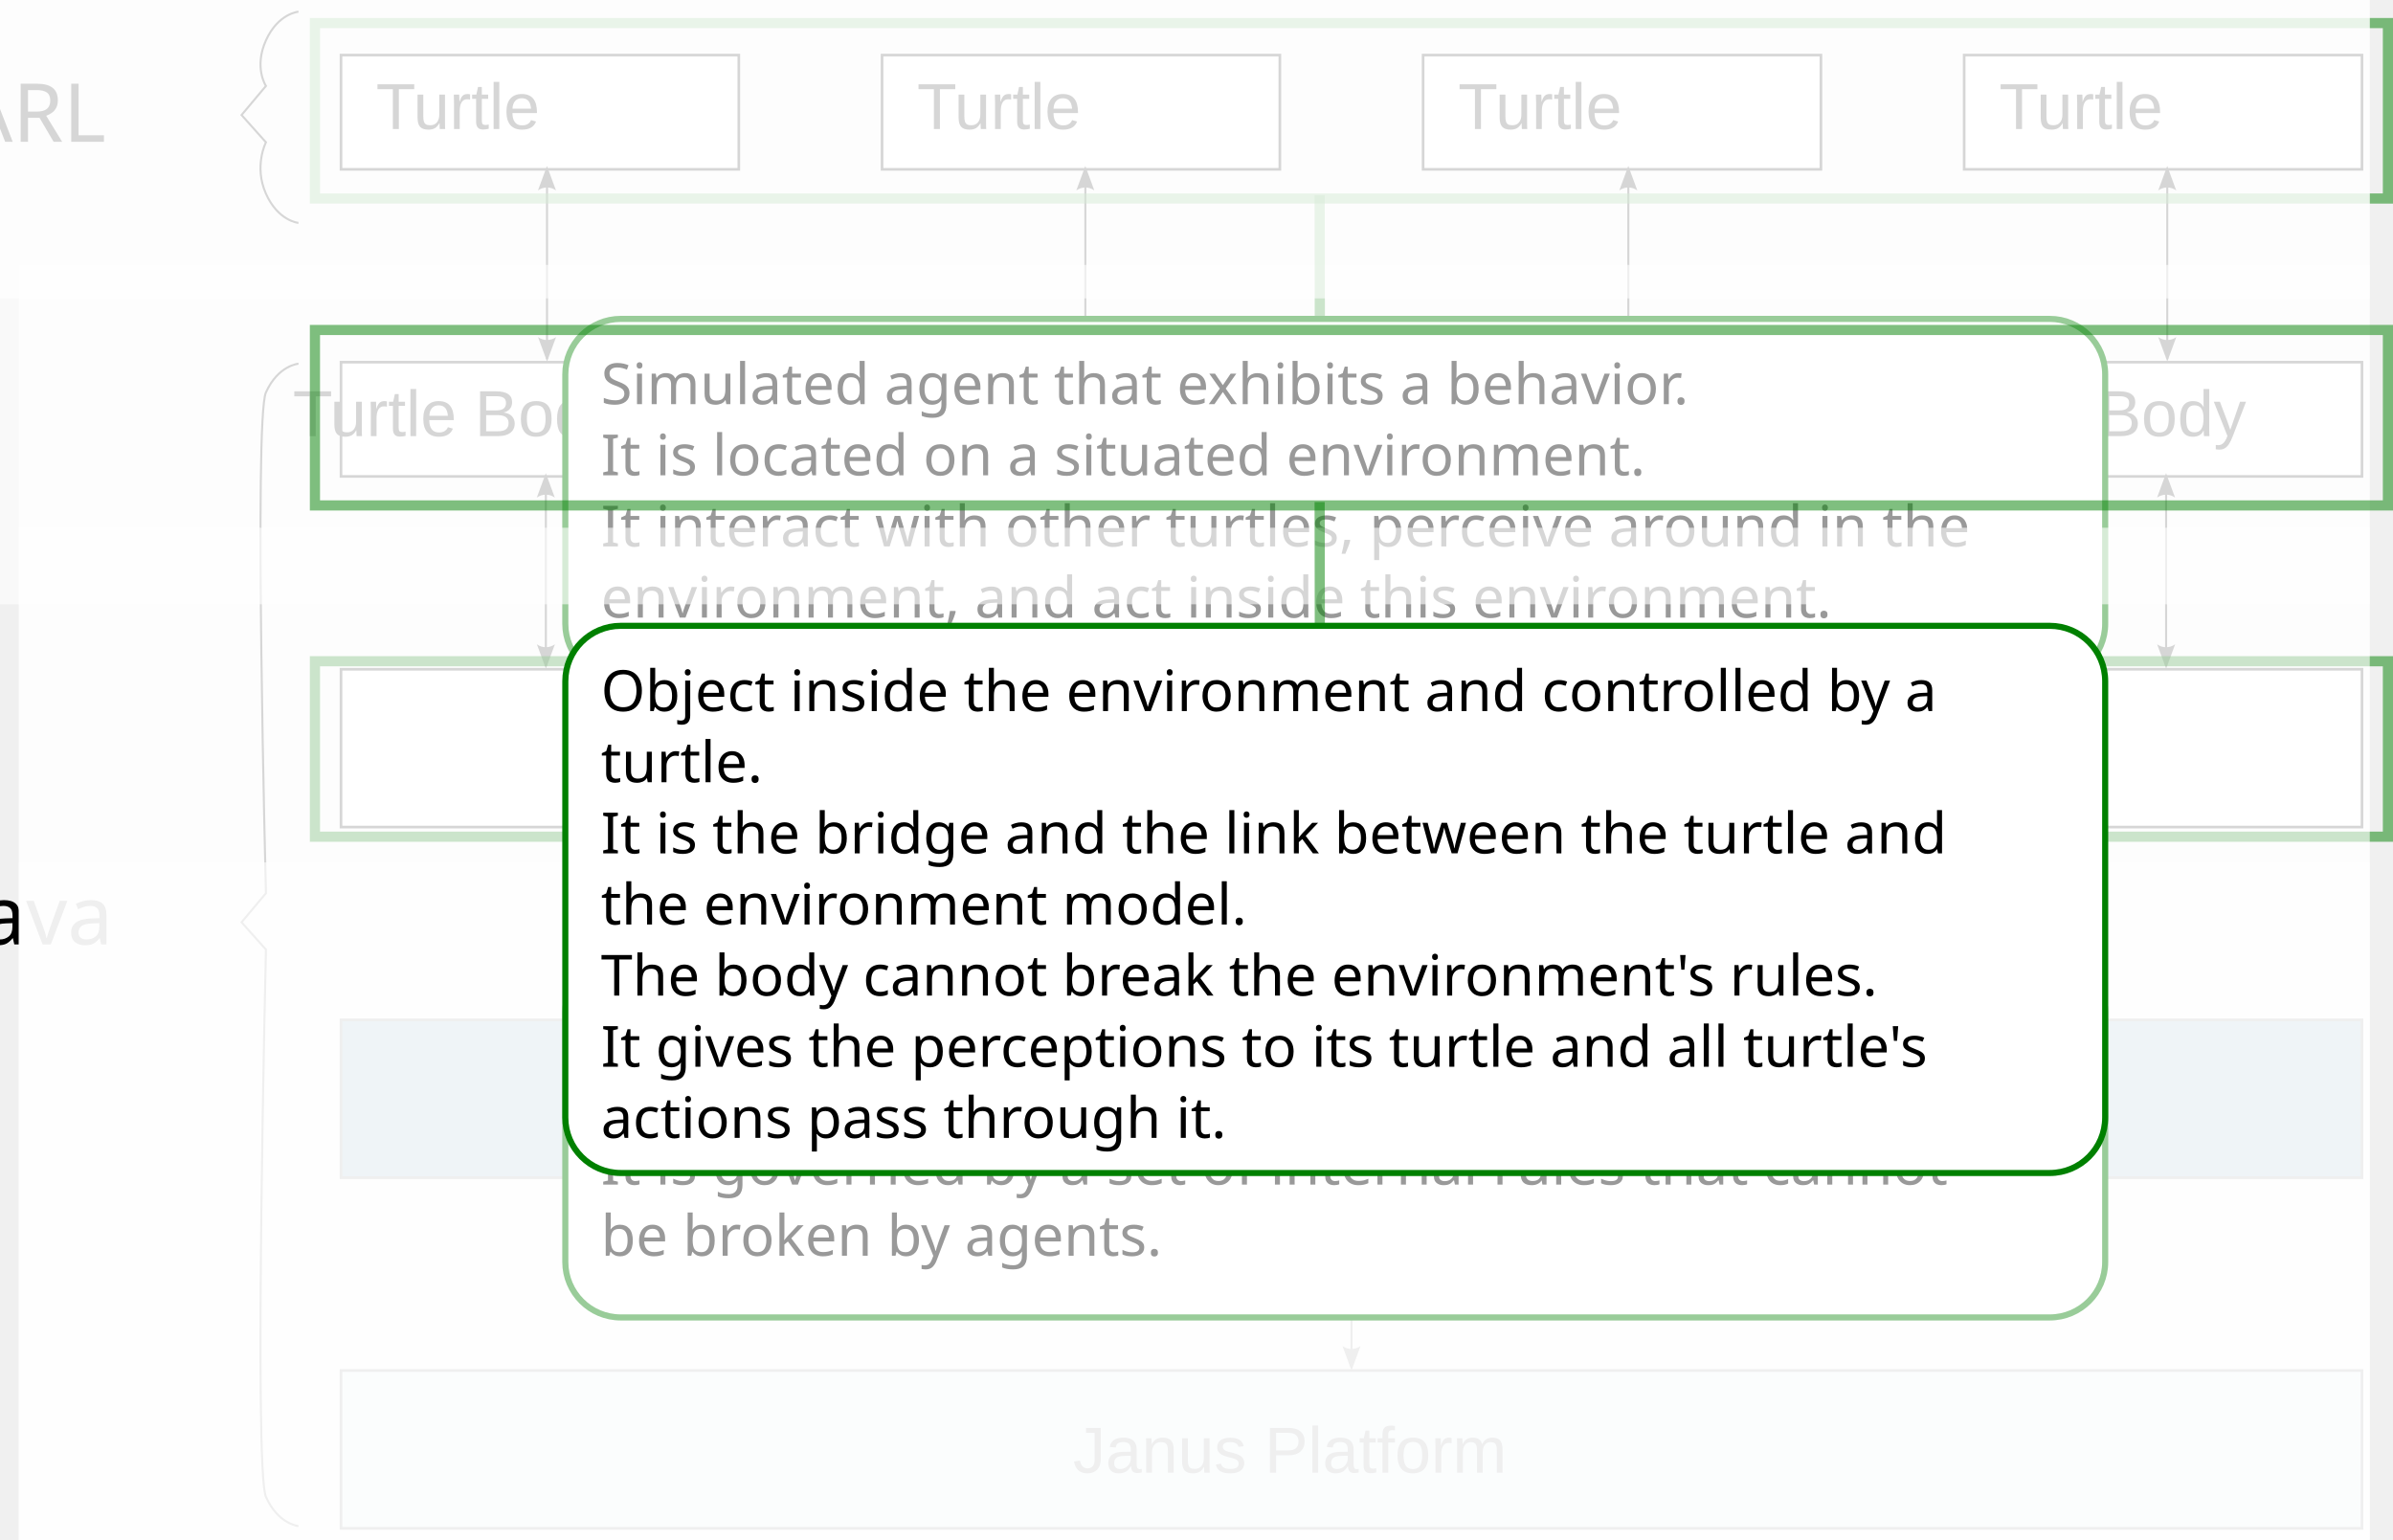
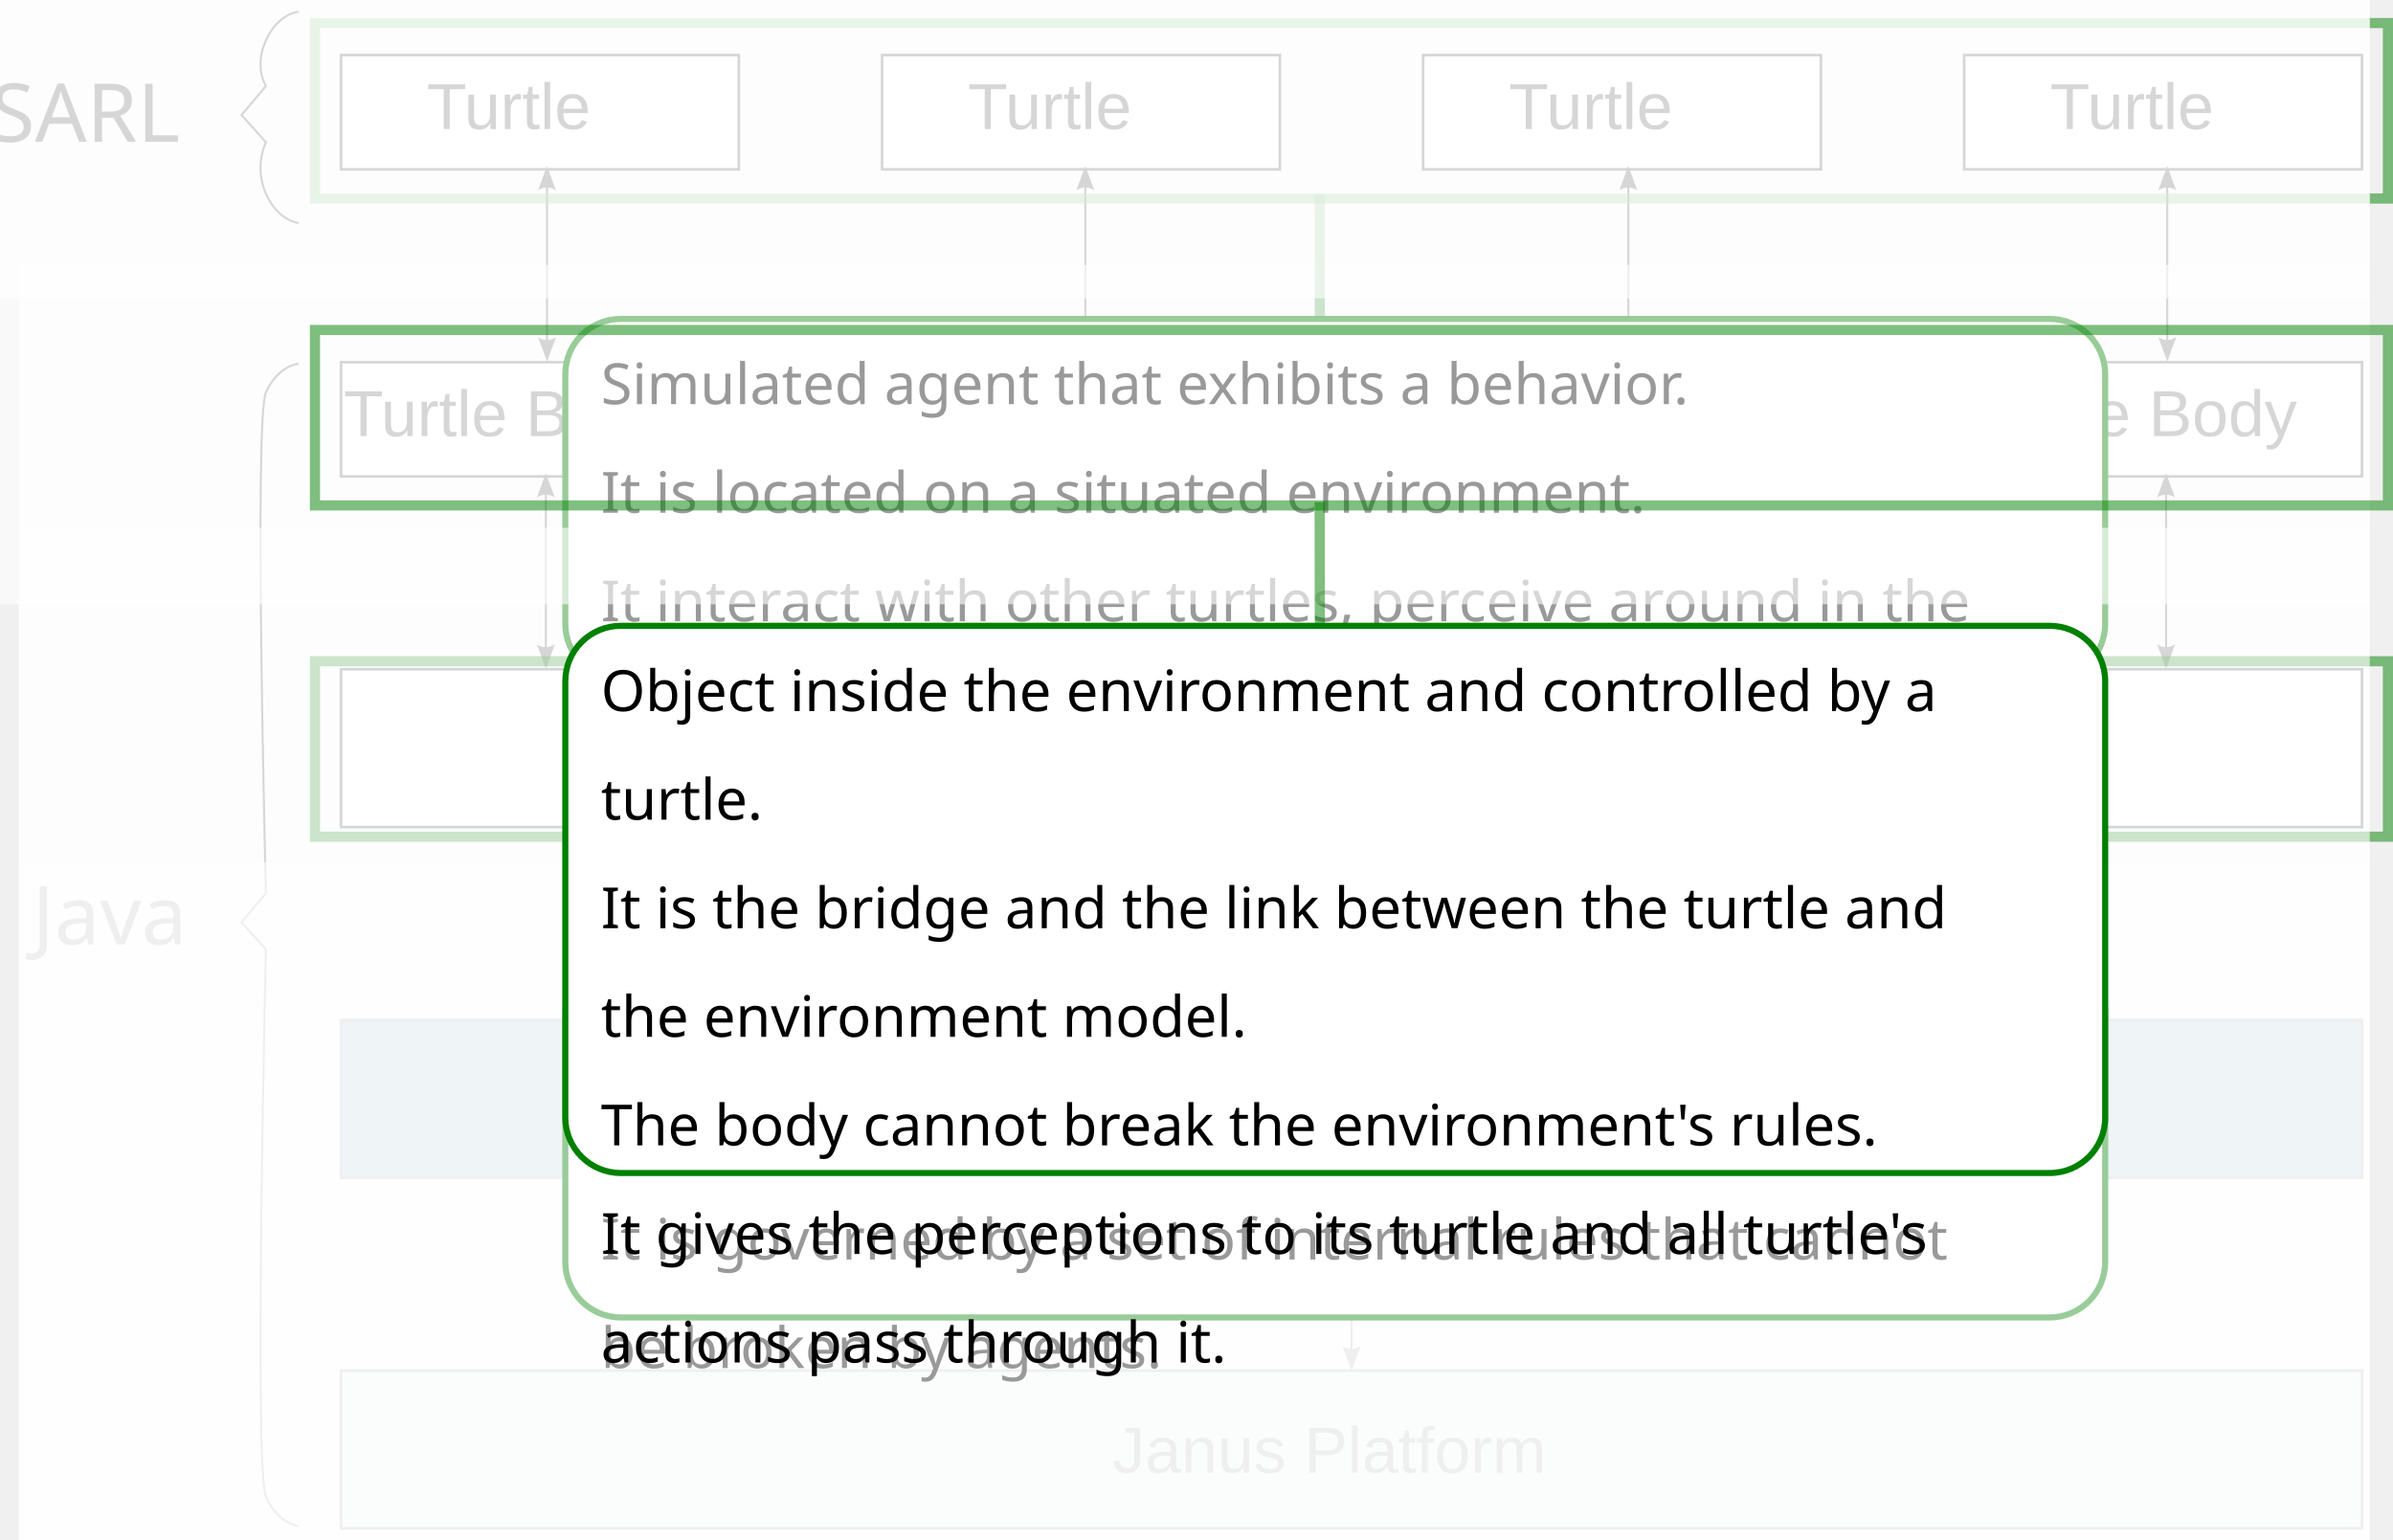
<svg xmlns="http://www.w3.org/2000/svg" width="1177.323" height="757.667" id="svg2" version="1.1">
  <defs id="defs4">
    <marker orient="auto" refY="0" refX="0" id="Arrow2Lend" style="overflow:visible">
      <path id="path4273" style="fill-rule:evenodd;stroke-width:0.625;stroke-linejoin:round" d="M 8.719,4.034 -2.207,0.016 8.719,-4.002 c -1.745,2.372 -1.735,5.617 -6e-7,8.035 z" transform="matrix(-1.1,0,0,-1.1,-1.1,0)" />
    </marker>
    <marker orient="auto" refY="0" refX="0" id="Arrow2Lstart" style="overflow:visible">
      <path id="path4270" style="fill-rule:evenodd;stroke-width:0.625;stroke-linejoin:round" d="M 8.719,4.034 -2.207,0.016 8.719,-4.002 c -1.745,2.372 -1.735,5.617 -6e-7,8.035 z" transform="matrix(1.1,0,0,1.1,1.1,0)" />
    </marker>
  </defs>
  <g id="layer1" transform="translate(81.80603,-169.5507)">
    <g id="g3018">
      <rect ry="0" rx="0" y="843.894" x="85.966" height="77.643" width="994.286" id="rect3169" style="fill:#b8d8e8;fill-opacity:1;stroke:#000000;stroke-width:1.3;stroke-opacity:1" />
-       <text id="text3939" y="894.153" x="583.929" style="font-size:32px;font-style:normal;font-variant:normal;font-weight:normal;font-stretch:normal;text-align:center;line-height:125%;letter-spacing:0px;word-spacing:0px;text-anchor:middle;fill:#000000;fill-opacity:1;stroke:none;font-family:Arial;-inkscape-font-specification:Arial" xml:space="preserve">
-         <tspan y="894.153" x="583.929" id="tspan3941">Janus Platform</tspan>
+       <text id="text3939" y="894.153" x="583.929" style="font-style:normal;font-variant:normal;font-weight:normal;font-stretch:normal;line-height:0%;font-family:Arial;-inkscape-font-specification:Arial;text-align:center;letter-spacing:0px;word-spacing:0px;text-anchor:middle;fill:#000000;fill-opacity:1;stroke:none" xml:space="preserve">
+         <tspan y="894.153" x="583.929" id="tspan3941" style="font-size:32px;line-height:1.25">Janus Platform</tspan>
      </text>
    </g>
    <g transform="translate(-1.5380851e-7,-172.525)" id="g3018-9">
      <rect ry="0" rx="0" y="843.894" x="85.966" height="77.643" width="994.286" id="rect3169-3" style="fill:#00527c;fill-opacity:1;stroke:#000000;stroke-width:1.3;stroke-opacity:1" />
-       <text id="text3939-5" y="894.153" x="583.937" style="font-size:32px;font-style:normal;font-variant:normal;font-weight:normal;font-stretch:normal;text-align:center;line-height:125%;letter-spacing:0px;word-spacing:0px;text-anchor:middle;fill:#ffffff;fill-opacity:1;stroke:none;font-family:Arial;-inkscape-font-specification:Arial" xml:space="preserve">
-         <tspan y="894.153" x="583.937" id="tspan3941-5">Jaak Kernel</tspan>
+       <text id="text3939-5" y="894.153" x="583.937" style="font-style:normal;font-variant:normal;font-weight:normal;font-stretch:normal;line-height:0%;font-family:Arial;-inkscape-font-specification:Arial;text-align:center;letter-spacing:0px;word-spacing:0px;text-anchor:middle;fill:#ffffff;fill-opacity:1;stroke:none" xml:space="preserve">
+         <tspan y="894.153" x="583.937" id="tspan3941-5" style="font-size:32px;line-height:1.25">Jaak Kernel</tspan>
      </text>
-       <flowRoot xml:space="preserve" id="flowRoot3875" style="font-size:40px;font-style:normal;font-weight:normal;line-height:125%;letter-spacing:0px;word-spacing:0px;fill:#000000;fill-opacity:1;stroke:none;font-family:Sans" transform="translate(28.82313,531.0535)">
-         <flowRegion id="flowRegion3877">
+       <flowRoot xml:space="preserve" id="flowRoot3875" style="font-style:normal;font-weight:normal;line-height:0.01%;font-family:sans-serif;letter-spacing:0px;word-spacing:0px;fill:#000000;fill-opacity:1;stroke:none" transform="translate(28.82313,531.0535)">
+         <flowRegion id="flowRegion3877" style="font-family:sans-serif">
          <rect id="rect3879" width="1218.571" height="172.857" x="-45.714" y="260.234" />
        </flowRegion>
-         <flowPara id="flowPara3881" />
+         <flowPara id="flowPara3881" style="font-size:40px;line-height:1.25;font-family:sans-serif"> </flowPara>
      </flowRoot>
    </g>
    <g transform="translate(-1.5380851e-7,-345.0501)" id="g3018-4">
      <rect ry="0" rx="0" y="843.894" x="85.966" height="77.643" width="994.286" id="rect3169-2" style="fill:#ffffff;fill-opacity:1;stroke:#000000;stroke-width:1.3;stroke-opacity:1" />
-       <text id="text3939-7" y="894.153" x="582.874" style="font-size:32px;font-style:normal;font-variant:normal;font-weight:normal;font-stretch:normal;text-align:center;line-height:125%;letter-spacing:0px;word-spacing:0px;text-anchor:middle;fill:#000000;fill-opacity:1;stroke:none;font-family:Arial;-inkscape-font-specification:Arial" xml:space="preserve">
-         <tspan y="894.153" x="582.874" id="tspan3941-4">Environment Model</tspan>
+       <text id="text3939-7" y="894.153" x="582.874" style="font-style:normal;font-variant:normal;font-weight:normal;font-stretch:normal;line-height:0%;font-family:Arial;-inkscape-font-specification:Arial;text-align:center;letter-spacing:0px;word-spacing:0px;text-anchor:middle;fill:#000000;fill-opacity:1;stroke:none" xml:space="preserve">
+         <tspan y="894.153" x="582.874" id="tspan3941-4" style="font-size:32px;line-height:1.25">Environment Model</tspan>
      </text>
    </g>
    <g id="g4048" transform="translate(0,-28.11785)">
      <g id="g3018-4-8" transform="translate(-397.1429,-479.4573)">
        <rect style="fill:#ffffff;fill-opacity:1;stroke:#000000;stroke-width:1.3;stroke-opacity:1" id="rect3169-2-9" width="195.714" height="56.214" x="483.109" y="855.323" rx="0" ry="0" />
-         <text xml:space="preserve" style="font-size:32px;font-style:normal;font-variant:normal;font-weight:normal;font-stretch:normal;text-align:center;line-height:125%;letter-spacing:0px;word-spacing:0px;text-anchor:middle;fill:#000000;fill-opacity:1;stroke:none;font-family:Arial;-inkscape-font-specification:Arial" x="580.638" y="891.703" id="text3939-7-3">
-           <tspan id="tspan3941-4-4" x="580.638" y="891.703">Turtle Body</tspan>
+         <text xml:space="preserve" style="font-style:normal;font-variant:normal;font-weight:normal;font-stretch:normal;line-height:0%;font-family:Arial;-inkscape-font-specification:Arial;text-align:center;letter-spacing:0px;word-spacing:0px;text-anchor:middle;fill:#000000;fill-opacity:1;stroke:none" x="580.638" y="891.703" id="text3939-7-3">
+           <tspan id="tspan3941-4-4" x="580.638" y="891.703" style="font-size:32px;line-height:1.25">Turtle Body</tspan>
        </text>
      </g>
      <g id="g3018-4-8-7" transform="translate(-130.9524,-479.4573)">
        <rect style="fill:#ffffff;fill-opacity:1;stroke:#000000;stroke-width:1.3;stroke-opacity:1" id="rect3169-2-9-2" width="195.714" height="56.214" x="483.109" y="855.323" rx="0" ry="0" />
-         <text xml:space="preserve" style="font-size:32px;font-style:normal;font-variant:normal;font-weight:normal;font-stretch:normal;text-align:center;line-height:125%;letter-spacing:0px;word-spacing:0px;text-anchor:middle;fill:#000000;fill-opacity:1;stroke:none;font-family:Arial;-inkscape-font-specification:Arial" x="580.638" y="891.703" id="text3939-7-3-3">
-           <tspan id="tspan3941-4-4-4" x="580.638" y="891.703">Turtle Body</tspan>
+         <text xml:space="preserve" style="font-style:normal;font-variant:normal;font-weight:normal;font-stretch:normal;line-height:0%;font-family:Arial;-inkscape-font-specification:Arial;text-align:center;letter-spacing:0px;word-spacing:0px;text-anchor:middle;fill:#000000;fill-opacity:1;stroke:none" x="580.638" y="891.703" id="text3939-7-3-3">
+           <tspan id="tspan3941-4-4-4" x="580.638" y="891.703" style="font-size:32px;line-height:1.25">Turtle Body</tspan>
        </text>
      </g>
      <g id="g3018-4-8-6" transform="translate(135.2381,-479.4573)">
        <rect style="fill:#ffffff;fill-opacity:1;stroke:#000000;stroke-width:1.3;stroke-opacity:1" id="rect3169-2-9-4" width="195.714" height="56.214" x="483.109" y="855.323" rx="0" ry="0" />
-         <text xml:space="preserve" style="font-size:32px;font-style:normal;font-variant:normal;font-weight:normal;font-stretch:normal;text-align:center;line-height:125%;letter-spacing:0px;word-spacing:0px;text-anchor:middle;fill:#000000;fill-opacity:1;stroke:none;font-family:Arial;-inkscape-font-specification:Arial" x="580.638" y="891.703" id="text3939-7-3-6">
-           <tspan id="tspan3941-4-4-44" x="580.638" y="891.703">Turtle Body</tspan>
+         <text xml:space="preserve" style="font-style:normal;font-variant:normal;font-weight:normal;font-stretch:normal;line-height:0%;font-family:Arial;-inkscape-font-specification:Arial;text-align:center;letter-spacing:0px;word-spacing:0px;text-anchor:middle;fill:#000000;fill-opacity:1;stroke:none" x="580.638" y="891.703" id="text3939-7-3-6">
+           <tspan id="tspan3941-4-4-44" x="580.638" y="891.703" style="font-size:32px;line-height:1.25">Turtle Body</tspan>
        </text>
      </g>
      <g id="g3018-4-8-65" transform="translate(401.4286,-479.4573)">
        <rect style="fill:#ffffff;fill-opacity:1;stroke:#000000;stroke-width:1.3;stroke-opacity:1" id="rect3169-2-9-0" width="195.714" height="56.214" x="483.109" y="855.323" rx="0" ry="0" />
-         <text xml:space="preserve" style="font-size:32px;font-style:normal;font-variant:normal;font-weight:normal;font-stretch:normal;text-align:center;line-height:125%;letter-spacing:0px;word-spacing:0px;text-anchor:middle;fill:#000000;fill-opacity:1;stroke:none;font-family:Arial;-inkscape-font-specification:Arial" x="580.638" y="891.703" id="text3939-7-3-7">
-           <tspan id="tspan3941-4-4-5" x="580.638" y="891.703">Turtle Body</tspan>
+         <text xml:space="preserve" style="font-style:normal;font-variant:normal;font-weight:normal;font-stretch:normal;line-height:0%;font-family:Arial;-inkscape-font-specification:Arial;text-align:center;letter-spacing:0px;word-spacing:0px;text-anchor:middle;fill:#000000;fill-opacity:1;stroke:none" x="580.638" y="891.703" id="text3939-7-3-7">
+           <tspan id="tspan3941-4-4-5" x="580.638" y="891.703" style="font-size:32px;line-height:1.25">Turtle Body</tspan>
        </text>
      </g>
    </g>
    <g id="g4030" transform="translate(0,64)">
      <g id="g3018-4-8-5" transform="translate(-397.1429,-722.6716)">
        <rect style="fill:#ffffff;fill-opacity:1;stroke:#000000;stroke-width:1.3;stroke-opacity:1" id="rect3169-2-9-3" width="195.714" height="56.214" x="483.109" y="855.323" rx="0" ry="0" />
-         <text xml:space="preserve" style="font-size:32px;font-style:normal;font-variant:normal;font-weight:normal;font-stretch:normal;text-align:center;line-height:125%;letter-spacing:0px;word-spacing:0px;text-anchor:middle;fill:#000000;fill-opacity:1;stroke:none;font-family:Arial;-inkscape-font-specification:Arial" x="580.638" y="891.703" id="text3939-7-3-1">
-           <tspan id="tspan4026" x="580.638" y="891.703">Turtle</tspan>
+         <text xml:space="preserve" style="font-style:normal;font-variant:normal;font-weight:normal;font-stretch:normal;line-height:0%;font-family:Arial;-inkscape-font-specification:Arial;text-align:center;letter-spacing:0px;word-spacing:0px;text-anchor:middle;fill:#000000;fill-opacity:1;stroke:none" x="580.638" y="891.703" id="text3939-7-3-1">
+           <tspan id="tspan4026" x="580.638" y="891.703" style="font-size:32px;line-height:1.25">Turtle</tspan>
        </text>
      </g>
      <g id="g3018-4-8-7-2" transform="translate(-130.9524,-722.6716)">
        <rect style="fill:#ffffff;fill-opacity:1;stroke:#000000;stroke-width:1.3;stroke-opacity:1" id="rect3169-2-9-2-0" width="195.714" height="56.214" x="483.109" y="855.323" rx="0" ry="0" />
-         <text xml:space="preserve" style="font-size:32px;font-style:normal;font-variant:normal;font-weight:normal;font-stretch:normal;text-align:center;line-height:125%;letter-spacing:0px;word-spacing:0px;text-anchor:middle;fill:#000000;fill-opacity:1;stroke:none;font-family:Arial;-inkscape-font-specification:Arial" x="580.638" y="891.703" id="text3939-7-3-3-4">
-           <tspan id="tspan3941-4-4-4-9" x="580.638" y="891.703">Turtle</tspan>
+         <text xml:space="preserve" style="font-style:normal;font-variant:normal;font-weight:normal;font-stretch:normal;line-height:0%;font-family:Arial;-inkscape-font-specification:Arial;text-align:center;letter-spacing:0px;word-spacing:0px;text-anchor:middle;fill:#000000;fill-opacity:1;stroke:none" x="580.638" y="891.703" id="text3939-7-3-3-4">
+           <tspan id="tspan3941-4-4-4-9" x="580.638" y="891.703" style="font-size:32px;line-height:1.25">Turtle</tspan>
        </text>
      </g>
      <g id="g3018-4-8-6-5" transform="translate(135.2381,-722.6716)">
        <rect style="fill:#ffffff;fill-opacity:1;stroke:#000000;stroke-width:1.3;stroke-opacity:1" id="rect3169-2-9-4-8" width="195.714" height="56.214" x="483.109" y="855.323" rx="0" ry="0" />
-         <text xml:space="preserve" style="font-size:32px;font-style:normal;font-variant:normal;font-weight:normal;font-stretch:normal;text-align:center;line-height:125%;letter-spacing:0px;word-spacing:0px;text-anchor:middle;fill:#000000;fill-opacity:1;stroke:none;font-family:Arial;-inkscape-font-specification:Arial" x="580.638" y="891.703" id="text3939-7-3-6-1">
-           <tspan id="tspan3941-4-4-44-5" x="580.638" y="891.703">Turtle</tspan>
+         <text xml:space="preserve" style="font-style:normal;font-variant:normal;font-weight:normal;font-stretch:normal;line-height:0%;font-family:Arial;-inkscape-font-specification:Arial;text-align:center;letter-spacing:0px;word-spacing:0px;text-anchor:middle;fill:#000000;fill-opacity:1;stroke:none" x="580.638" y="891.703" id="text3939-7-3-6-1">
+           <tspan id="tspan3941-4-4-44-5" x="580.638" y="891.703" style="font-size:32px;line-height:1.25">Turtle</tspan>
        </text>
      </g>
      <g id="g3018-4-8-65-4" transform="translate(401.4286,-722.6716)">
        <rect style="fill:#ffffff;fill-opacity:1;stroke:#000000;stroke-width:1.3;stroke-opacity:1" id="rect3169-2-9-0-9" width="195.714" height="56.214" x="483.109" y="855.323" rx="0" ry="0" />
-         <text xml:space="preserve" style="font-size:32px;font-style:normal;font-variant:normal;font-weight:normal;font-stretch:normal;text-align:center;line-height:125%;letter-spacing:0px;word-spacing:0px;text-anchor:middle;fill:#000000;fill-opacity:1;stroke:none;font-family:Arial;-inkscape-font-specification:Arial" x="580.638" y="891.703" id="text3939-7-3-7-4">
-           <tspan id="tspan3941-4-4-5-0" x="580.638" y="891.703">Turtle</tspan>
+         <text xml:space="preserve" style="font-style:normal;font-variant:normal;font-weight:normal;font-stretch:normal;line-height:0%;font-family:Arial;-inkscape-font-specification:Arial;text-align:center;letter-spacing:0px;word-spacing:0px;text-anchor:middle;fill:#000000;fill-opacity:1;stroke:none" x="580.638" y="891.703" id="text3939-7-3-7-4">
+           <tspan id="tspan3941-4-4-5-0" x="580.638" y="891.703" style="font-size:32px;line-height:1.25">Turtle</tspan>
        </text>
      </g>
    </g>
    <path style="fill:none;stroke:#000000;stroke-width:1px;stroke-linecap:butt;stroke-linejoin:miter;stroke-opacity:1;marker-start:url(#Arrow2Lstart);marker-end:url(#Arrow2Lend)" d="m 583.109,575.616 0,93.571" id="path4066" />
    <path style="fill:none;stroke:#000000;stroke-width:1px;stroke-linecap:butt;stroke-linejoin:miter;stroke-opacity:1;marker-start:url(#Arrow2Lstart);marker-end:url(#Arrow2Lend)" d="m 583.109,748.973 0,93.571" id="path4066-7" />
    <path style="fill:none;stroke:#000000;stroke-width:1px;stroke-linecap:butt;stroke-linejoin:miter;stroke-opacity:1;marker-start:url(#Arrow2Lstart);marker-end:url(#Arrow2Lend)" d="m 186.745,403.687 0,93.571" id="path4066-3" />
    <path style="fill:none;stroke:#000000;stroke-width:1px;stroke-linecap:butt;stroke-linejoin:miter;stroke-opacity:1;marker-start:url(#Arrow2Lstart);marker-end:url(#Arrow2Lend)" d="m 451.602,403.687 0,93.571" id="path4066-0" />
    <path style="fill:none;stroke:#000000;stroke-width:1px;stroke-linecap:butt;stroke-linejoin:miter;stroke-opacity:1;marker-start:url(#Arrow2Lstart);marker-end:url(#Arrow2Lend)" d="m 718.745,403.687 0,93.571" id="path4066-35" />
    <path style="fill:none;stroke:#000000;stroke-width:1px;stroke-linecap:butt;stroke-linejoin:miter;stroke-opacity:1;marker-start:url(#Arrow2Lstart);marker-end:url(#Arrow2Lend)" d="m 983.888,403.687 0,93.571" id="path4066-08" />
    <path style="fill:none;stroke:#000000;stroke-width:1px;stroke-linecap:butt;stroke-linejoin:miter;stroke-opacity:1;marker-start:url(#Arrow2Lstart);marker-end:url(#Arrow2Lend)" d="m 187.316,252.544 0,93.571" id="path4066-3-4" />
    <path style="fill:none;stroke:#000000;stroke-width:1px;stroke-linecap:butt;stroke-linejoin:miter;stroke-opacity:1;marker-start:url(#Arrow2Lstart);marker-end:url(#Arrow2Lend)" d="m 452.173,252.544 0,93.571" id="path4066-0-6" />
    <path style="fill:none;stroke:#000000;stroke-width:1px;stroke-linecap:butt;stroke-linejoin:miter;stroke-opacity:1;marker-start:url(#Arrow2Lstart);marker-end:url(#Arrow2Lend)" d="m 719.316,252.544 0,93.571" id="path4066-35-6" />
    <path style="fill:none;stroke:#000000;stroke-width:1px;stroke-linecap:butt;stroke-linejoin:miter;stroke-opacity:1;marker-start:url(#Arrow2Lstart);marker-end:url(#Arrow2Lend)" d="m 984.459,252.544 0,93.571" id="path4066-08-4" />
    <path style="fill:none;stroke:#000000;stroke-width:1px;stroke-linecap:butt;stroke-linejoin:miter;stroke-opacity:1" d="m 65.032,348.502 c 0,0 -9.982,0.781 -16,14.113 -6.018,13.332 0,246.429 0,246.429 l -12,14.286 12,13.429 c 0,0 -6.028,255.771 0,269.286 6.028,13.515 16,14.367 16,14.367" id="path5057" />
    <path style="fill:none;stroke:#000000;stroke-width:1px;stroke-linecap:butt;stroke-linejoin:miter;stroke-opacity:1" d="m 65.032,175.309 c 0,0 -9.982,0.781 -16,14.113 -6.018,13.332 0,22.429 0,22.429 l -12,14.286 12,13.429 c 0,0 -6.028,11.771 0,25.286 6.028,13.515 16,14.367 16,14.367" id="path5057-3" />
-     <text xml:space="preserve" style="font-size:40px;font-style:normal;font-weight:normal;text-align:end;line-height:125%;letter-spacing:0px;word-spacing:0px;text-anchor:end;fill:#000000;fill-opacity:1;stroke:none;font-family:Sans" x="22.332" y="239.304" id="text5077">
-       <tspan id="tspan5079" x="22.332" y="239.304">SARL</tspan>
+     <text xml:space="preserve" style="font-style:normal;font-weight:normal;line-height:0%;font-family:sans-serif;text-align:end;letter-spacing:0px;word-spacing:0px;text-anchor:end;fill:#000000;fill-opacity:1;stroke:none" x="22.332" y="239.304" id="text5077">
+       <tspan id="tspan5079" x="22.332" y="239.304" style="font-size:40px;line-height:1.25;font-family:sans-serif">SARL</tspan>
    </text>
-     <text xml:space="preserve" style="font-size:40px;font-style:normal;font-weight:normal;text-align:end;line-height:125%;letter-spacing:0px;word-spacing:0px;text-anchor:end;fill:#000000;fill-opacity:1;stroke:none;font-family:Sans" x="25.789" y="634.233" id="text5081">
-       <tspan id="tspan5083" x="25.789" y="634.233">Java</tspan>
+     <text xml:space="preserve" style="font-style:normal;font-weight:normal;line-height:0%;font-family:sans-serif;text-align:end;letter-spacing:0px;word-spacing:0px;text-anchor:end;fill:#000000;fill-opacity:1;stroke:none" x="25.789" y="634.233" id="text5081">
+       <tspan id="tspan5083" x="25.789" y="634.233" style="font-size:40px;line-height:1.25;font-family:sans-serif">Java</tspan>
    </text>
  </g>
  <g id="layer2" style="display:inline" transform="translate(1.18063,3.257886)">
    <rect style="opacity:0.6;fill:#ffffff;fill-opacity:1;stroke:none" id="rect3110" width="1156.625" height="627.305" x="8.081" y="127.104" ry="0" />
    <path style="opacity:0.5;fill:none;stroke:#008000;stroke-width:5;stroke-linecap:butt;stroke-linejoin:miter;stroke-miterlimit:4;stroke-opacity:1;stroke-dasharray:none;display:inline" d="m 648.066,92.746 0.159,107.08" id="path4239" />
    <rect style="opacity:0.5;fill:none;stroke:#008000;stroke-width:5;stroke-miterlimit:4;stroke-opacity:1;stroke-dasharray:none;stroke-dashoffset:0;display:inline" id="rect4241" width="1019.878" height="86.323" x="153.765" y="8.094" ry="0" />
-     <text xml:space="preserve" style="font-size:12px;font-style:normal;font-weight:normal;line-height:125%;letter-spacing:0px;word-spacing:0px;fill:#000000;fill-opacity:1;stroke:none;display:inline;font-family:Sans" x="210.887" y="216.869" id="text4243">
-       <tspan id="tspan4245" x="210.887" y="216.869" />
+     <text xml:space="preserve" style="font-style:normal;font-weight:normal;line-height:0%;font-family:sans-serif;letter-spacing:0px;word-spacing:0px;display:inline;fill:#000000;fill-opacity:1;stroke:none" x="210.887" y="216.869" id="text4243">
+       <tspan id="tspan4245" x="210.887" y="216.869" style="font-size:12px;line-height:1.25;font-family:sans-serif"> </tspan>
    </text>
-     <flowRoot xml:space="preserve" id="flowRoot4247" style="font-size:12px;font-style:normal;font-weight:normal;line-height:125%;letter-spacing:0px;word-spacing:0px;fill:#000000;fill-opacity:1;stroke:none;display:inline;font-family:Sans" transform="translate(-370.9612,-97.40519)">
-       <flowRegion id="flowRegion4249">
+     <flowRoot xml:space="preserve" id="flowRoot4247" style="font-style:normal;font-weight:normal;line-height:0.01%;font-family:sans-serif;letter-spacing:0px;word-spacing:0px;display:inline;fill:#000000;fill-opacity:1;stroke:none" transform="translate(-370.9612,-97.40519)">
+       <flowRegion id="flowRegion4249" style="font-family:sans-serif">
        <rect id="rect4251" width="278.802" height="93.944" x="597" y="279.929" />
      </flowRegion>
-       <flowPara id="flowPara4253" />
+       <flowPara id="flowPara4253" style="font-size:12px;line-height:1.25;font-family:sans-serif"> </flowPara>
    </flowRoot>
    <g id="g4255" transform="translate(-160.5182,-308.3249)" style="stroke-width:0.1;stroke-miterlimit:4;stroke-dasharray:none;display:inline">
      <rect ry="27.274" y="461.978" x="437.465" height="177.304" width="757.592" id="rect4257" style="fill:#ffffff;fill-opacity:1;stroke:#008000;stroke-width:3;stroke-miterlimit:4;stroke-opacity:1;stroke-dasharray:none;stroke-dashoffset:0" />
-       <text id="text4259" y="503.933" x="454.984" style="font-size:40px;font-style:normal;font-weight:normal;line-height:125%;letter-spacing:0px;word-spacing:0px;fill:#000000;fill-opacity:1;stroke:none;font-family:Sans" xml:space="preserve">
-         <tspan y="503.933" x="454.984" id="tspan4280" style="font-size:28px">Simulated agent that exhibits a behavior.</tspan>
-         <tspan y="538.933" x="454.984" style="font-size:28px" id="tspan3104">It is located on a situated environment.</tspan>
-         <tspan y="573.933" x="454.984" style="font-size:28px" id="tspan3106">It interact with other turtles, perceive around in the</tspan>
-         <tspan y="608.933" x="454.984" style="font-size:28px" id="tspan3108">environment, and act inside this environment.</tspan>
+       <text id="text4259" y="503.933" x="454.984" style="font-style:normal;font-weight:normal;line-height:0%;font-family:sans-serif;letter-spacing:0px;word-spacing:0px;fill:#000000;fill-opacity:1;stroke:none" xml:space="preserve">
+         <tspan y="503.933" x="454.984" id="tspan4280" style="font-size:28px;line-height:1.25;font-family:sans-serif">Simulated agent that exhibits a behavior.</tspan>
+         <tspan y="557.351" x="454.984" style="font-size:28px;line-height:1.25;font-family:sans-serif" id="tspan3104">It is located on a situated environment.</tspan>
+         <tspan y="610.77" x="454.984" style="font-size:28px;line-height:1.25;font-family:sans-serif" id="tspan3106">It interact with other turtles, perceive around in the</tspan>
+         <tspan y="664.188" x="454.984" style="font-size:28px;line-height:1.25;font-family:sans-serif" id="tspan3108">environment, and act inside this environment.</tspan>
      </text>
    </g>
  </g>
  <g style="display:inline" id="g3892" transform="translate(1.18063,3.257886)">
    <rect ry="0" y="421.058" x="8.081" height="333.35" width="1156.625" id="rect3894" style="opacity:0.6;fill:#ffffff;fill-opacity:1;stroke:none" />
    <path id="path3896" d="m 648.066,406.746 0.159,107.08" style="opacity:0.5;fill:none;stroke:#008000;stroke-width:5;stroke-linecap:butt;stroke-linejoin:miter;stroke-miterlimit:4;stroke-opacity:1;stroke-dasharray:none;display:inline" />
    <rect ry="0" y="322.094" x="153.765" height="86.323" width="1019.878" id="rect3898" style="opacity:0.5;fill:none;stroke:#008000;stroke-width:5;stroke-miterlimit:4;stroke-opacity:1;stroke-dasharray:none;stroke-dashoffset:0;display:inline" />
-     <text id="text3900" y="216.869" x="210.887" style="font-size:12px;font-style:normal;font-weight:normal;line-height:125%;letter-spacing:0px;word-spacing:0px;fill:#000000;fill-opacity:1;stroke:none;display:inline;font-family:Sans" xml:space="preserve">
-       <tspan y="216.869" x="210.887" id="tspan3902" />
+     <text id="text3900" y="216.869" x="210.887" style="font-style:normal;font-weight:normal;line-height:0%;font-family:sans-serif;letter-spacing:0px;word-spacing:0px;display:inline;fill:#000000;fill-opacity:1;stroke:none" xml:space="preserve">
+       <tspan y="216.869" x="210.887" id="tspan3902" style="font-size:12px;line-height:1.25;font-family:sans-serif"> </tspan>
    </text>
-     <flowRoot transform="translate(-370.9612,-97.40519)" style="font-size:12px;font-style:normal;font-weight:normal;line-height:125%;letter-spacing:0px;word-spacing:0px;fill:#000000;fill-opacity:1;stroke:none;display:inline;font-family:Sans" id="flowRoot3904" xml:space="preserve">
-       <flowRegion id="flowRegion3906">
+     <flowRoot transform="translate(-370.9612,-97.40519)" style="font-style:normal;font-weight:normal;line-height:0.01%;font-family:sans-serif;letter-spacing:0px;word-spacing:0px;display:inline;fill:#000000;fill-opacity:1;stroke:none" id="flowRoot3904" xml:space="preserve">
+       <flowRegion id="flowRegion3906" style="font-family:sans-serif">
        <rect y="279.929" x="597" height="93.944" width="278.802" id="rect3908" />
      </flowRegion>
-       <flowPara id="flowPara3910" />
+       <flowPara id="flowPara3910" style="font-size:12px;line-height:1.25;font-family:sans-serif"> </flowPara>
    </flowRoot>
    <g style="stroke-width:0.1;stroke-miterlimit:4;stroke-dasharray:none;display:inline" transform="translate(-160.5182,5.67511)" id="g3912">
      <rect style="fill:#ffffff;fill-opacity:1;stroke:#008000;stroke-width:3;stroke-miterlimit:4;stroke-opacity:1;stroke-dasharray:none;stroke-dashoffset:0" id="rect3914" width="757.592" height="177.304" x="437.465" y="461.978" ry="27.274" />
-       <text xml:space="preserve" style="font-size:40px;font-style:normal;font-weight:normal;line-height:125%;letter-spacing:0px;word-spacing:0px;fill:#000000;fill-opacity:1;stroke:none;font-family:Sans" x="454.984" y="503.933" id="text3916">
-         <tspan id="tspan3924" style="font-size:28px" x="454.984" y="503.933">Software entity that contains objects and</tspan>
-         <tspan style="font-size:28px" x="454.984" y="538.933" id="tspan3935">substances that are not agents.</tspan>
-         <tspan style="font-size:28px" x="454.984" y="573.933" id="tspan3937">It is governed by a set of internal rules that cannot</tspan>
-         <tspan style="font-size:28px" x="454.984" y="608.933" id="tspan3942">be broken by agents.</tspan>
+       <text xml:space="preserve" style="font-style:normal;font-weight:normal;line-height:0%;font-family:sans-serif;letter-spacing:0px;word-spacing:0px;fill:#000000;fill-opacity:1;stroke:none" x="454.984" y="503.933" id="text3916">
+         <tspan id="tspan3924" style="font-size:28px;line-height:1.25;font-family:sans-serif" x="454.984" y="503.933">Software entity that contains objects and</tspan>
+         <tspan style="font-size:28px;line-height:1.25;font-family:sans-serif" x="454.984" y="557.351" id="tspan3935">substances that are not agents.</tspan>
+         <tspan style="font-size:28px;line-height:1.25;font-family:sans-serif" x="454.984" y="610.77" id="tspan3937">It is governed by a set of internal rules that cannot</tspan>
+         <tspan style="font-size:28px;line-height:1.25;font-family:sans-serif" x="454.984" y="664.188" id="tspan3942">be broken by agents.</tspan>
      </text>
    </g>
    <rect ry="0" y="-3.258" x="-1.181" height="297.326" width="1165.887" id="rect3894-5" style="opacity:0.6;fill:#ffffff;fill-opacity:1;stroke:none;display:inline" />
  </g>
  <g id="g3964" style="display:inline" transform="translate(1.18063,3.257886)">
    <rect style="opacity:0.6;fill:#ffffff;fill-opacity:1;stroke:none" id="rect3966" width="1156.625" height="498.005" x="8.081" y="256.404" ry="0" />
    <path style="opacity:0.5;fill:none;stroke:#008000;stroke-width:5;stroke-linecap:butt;stroke-linejoin:miter;stroke-miterlimit:4;stroke-opacity:1;stroke-dasharray:none;display:inline" d="m 648.066,243.756 0.159,107.08" id="path3968" />
    <rect style="opacity:0.5;fill:none;stroke:#008000;stroke-width:5;stroke-miterlimit:4;stroke-opacity:1;stroke-dasharray:none;stroke-dashoffset:0;display:inline" id="rect3970" width="1019.878" height="86.323" x="153.765" y="159.105" ry="0" />
-     <text xml:space="preserve" style="font-size:12px;font-style:normal;font-weight:normal;line-height:125%;letter-spacing:0px;word-spacing:0px;fill:#000000;fill-opacity:1;stroke:none;display:inline;font-family:Sans" x="210.887" y="216.869" id="text3972">
-       <tspan id="tspan3974" x="210.887" y="216.869" />
+     <text xml:space="preserve" style="font-style:normal;font-weight:normal;line-height:0%;font-family:sans-serif;letter-spacing:0px;word-spacing:0px;display:inline;fill:#000000;fill-opacity:1;stroke:none" x="210.887" y="216.869" id="text3972">
+       <tspan id="tspan3974" x="210.887" y="216.869" style="font-size:12px;line-height:1.25;font-family:sans-serif"> </tspan>
    </text>
-     <flowRoot xml:space="preserve" id="flowRoot3976" style="font-size:12px;font-style:normal;font-weight:normal;line-height:125%;letter-spacing:0px;word-spacing:0px;fill:#000000;fill-opacity:1;stroke:none;display:inline;font-family:Sans" transform="translate(-370.9612,-97.40519)">
-       <flowRegion id="flowRegion3978">
+     <flowRoot xml:space="preserve" id="flowRoot3976" style="font-style:normal;font-weight:normal;line-height:0.01%;font-family:sans-serif;letter-spacing:0px;word-spacing:0px;display:inline;fill:#000000;fill-opacity:1;stroke:none" transform="translate(-370.9612,-97.40519)">
+       <flowRegion id="flowRegion3978" style="font-family:sans-serif">
        <rect id="rect3980" width="278.802" height="93.944" x="597" y="279.929" />
      </flowRegion>
-       <flowPara id="flowPara3982" />
+       <flowPara id="flowPara3982" style="font-size:12px;line-height:1.25;font-family:sans-serif"> </flowPara>
    </flowRoot>
    <g id="g3984" transform="translate(-160.5182,-157.3147)" style="stroke-width:0.1;stroke-miterlimit:4;stroke-dasharray:none;display:inline">
      <rect ry="27.274" y="461.978" x="437.465" height="269.228" width="757.592" id="rect3986" style="fill:#ffffff;fill-opacity:1;stroke:#008000;stroke-width:3;stroke-miterlimit:4;stroke-opacity:1;stroke-dasharray:none;stroke-dashoffset:0" />
-       <text id="text3988" y="503.933" x="454.984" style="font-size:40px;font-style:normal;font-weight:normal;line-height:125%;letter-spacing:0px;word-spacing:0px;fill:#000000;fill-opacity:1;stroke:none;font-family:Sans" xml:space="preserve">
-         <tspan id="tspan3996" y="503.933" x="454.984" style="font-size:28px">Object inside the environment and controlled by a</tspan>
-         <tspan y="538.933" x="454.984" style="font-size:28px" id="tspan4009">turtle.</tspan>
-         <tspan y="573.933" x="454.984" style="font-size:28px" id="tspan4011">It is the bridge and the link between the turtle and</tspan>
-         <tspan y="608.933" x="454.984" style="font-size:28px" id="tspan4013">the environment model.</tspan>
-         <tspan y="643.933" x="454.984" style="font-size:28px" id="tspan4015">The body cannot break the environment's rules.</tspan>
-         <tspan y="678.933" x="454.984" style="font-size:28px" id="tspan4017">It gives the perceptions to its turtle and all turtle's</tspan>
-         <tspan y="713.933" x="454.984" style="font-size:28px" id="tspan4019">actions pass through it.</tspan>
+       <text id="text3988" y="503.933" x="454.984" style="font-style:normal;font-weight:normal;line-height:0%;font-family:sans-serif;letter-spacing:0px;word-spacing:0px;fill:#000000;fill-opacity:1;stroke:none" xml:space="preserve">
+         <tspan id="tspan3996" y="503.933" x="454.984" style="font-size:28px;line-height:1.25;font-family:sans-serif">Object inside the environment and controlled by a</tspan>
+         <tspan y="557.351" x="454.984" style="font-size:28px;line-height:1.25;font-family:sans-serif" id="tspan4009">turtle.</tspan>
+         <tspan y="610.77" x="454.984" style="font-size:28px;line-height:1.25;font-family:sans-serif" id="tspan4011">It is the bridge and the link between the turtle and</tspan>
+         <tspan y="664.188" x="454.984" style="font-size:28px;line-height:1.25;font-family:sans-serif" id="tspan4013">the environment model.</tspan>
+         <tspan y="717.607" x="454.984" style="font-size:28px;line-height:1.25;font-family:sans-serif" id="tspan4015">The body cannot break the environment's rules.</tspan>
+         <tspan y="771.025" x="454.984" style="font-size:28px;line-height:1.25;font-family:sans-serif" id="tspan4017">It gives the perceptions to its turtle and all turtle's</tspan>
+         <tspan y="824.444" x="454.984" style="font-size:28px;line-height:1.25;font-family:sans-serif" id="tspan4019">actions pass through it.</tspan>
      </text>
    </g>
    <rect style="opacity:0.6;fill:#ffffff;fill-opacity:1;stroke:none;display:inline" id="rect3998" width="1165.887" height="146.814" x="-1.181" y="-3.258" ry="0" />
  </g>
</svg>
